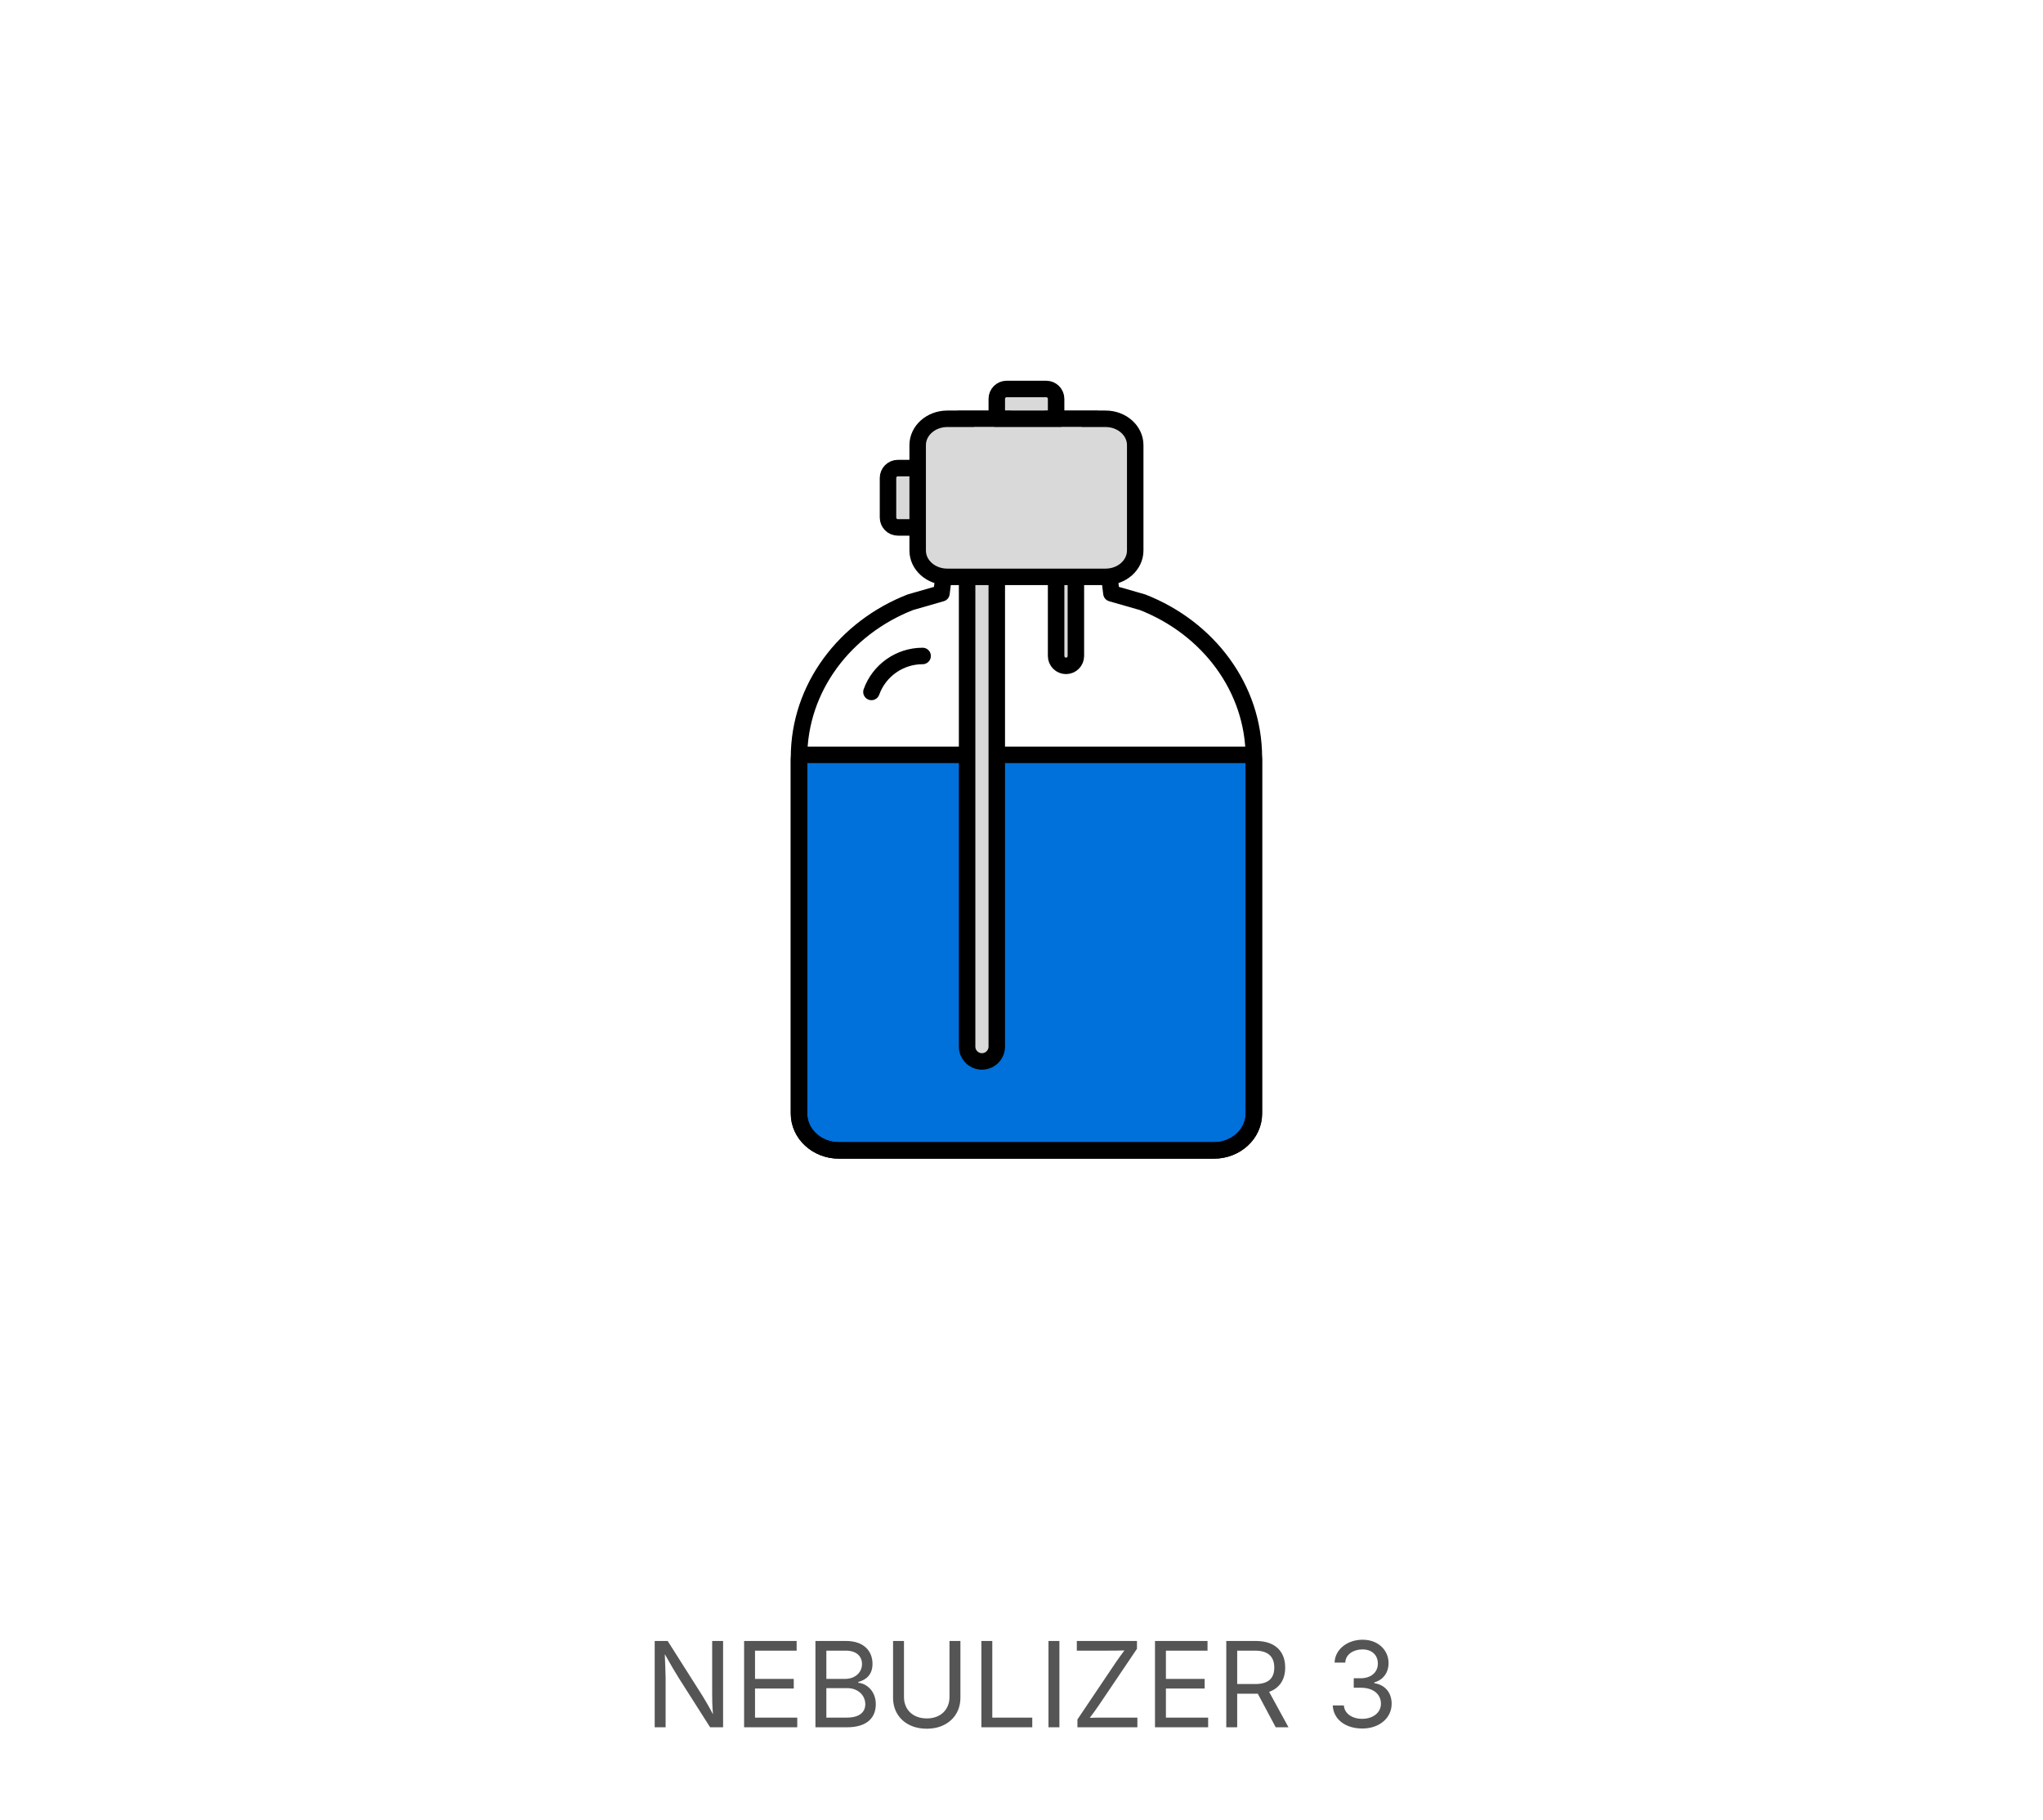
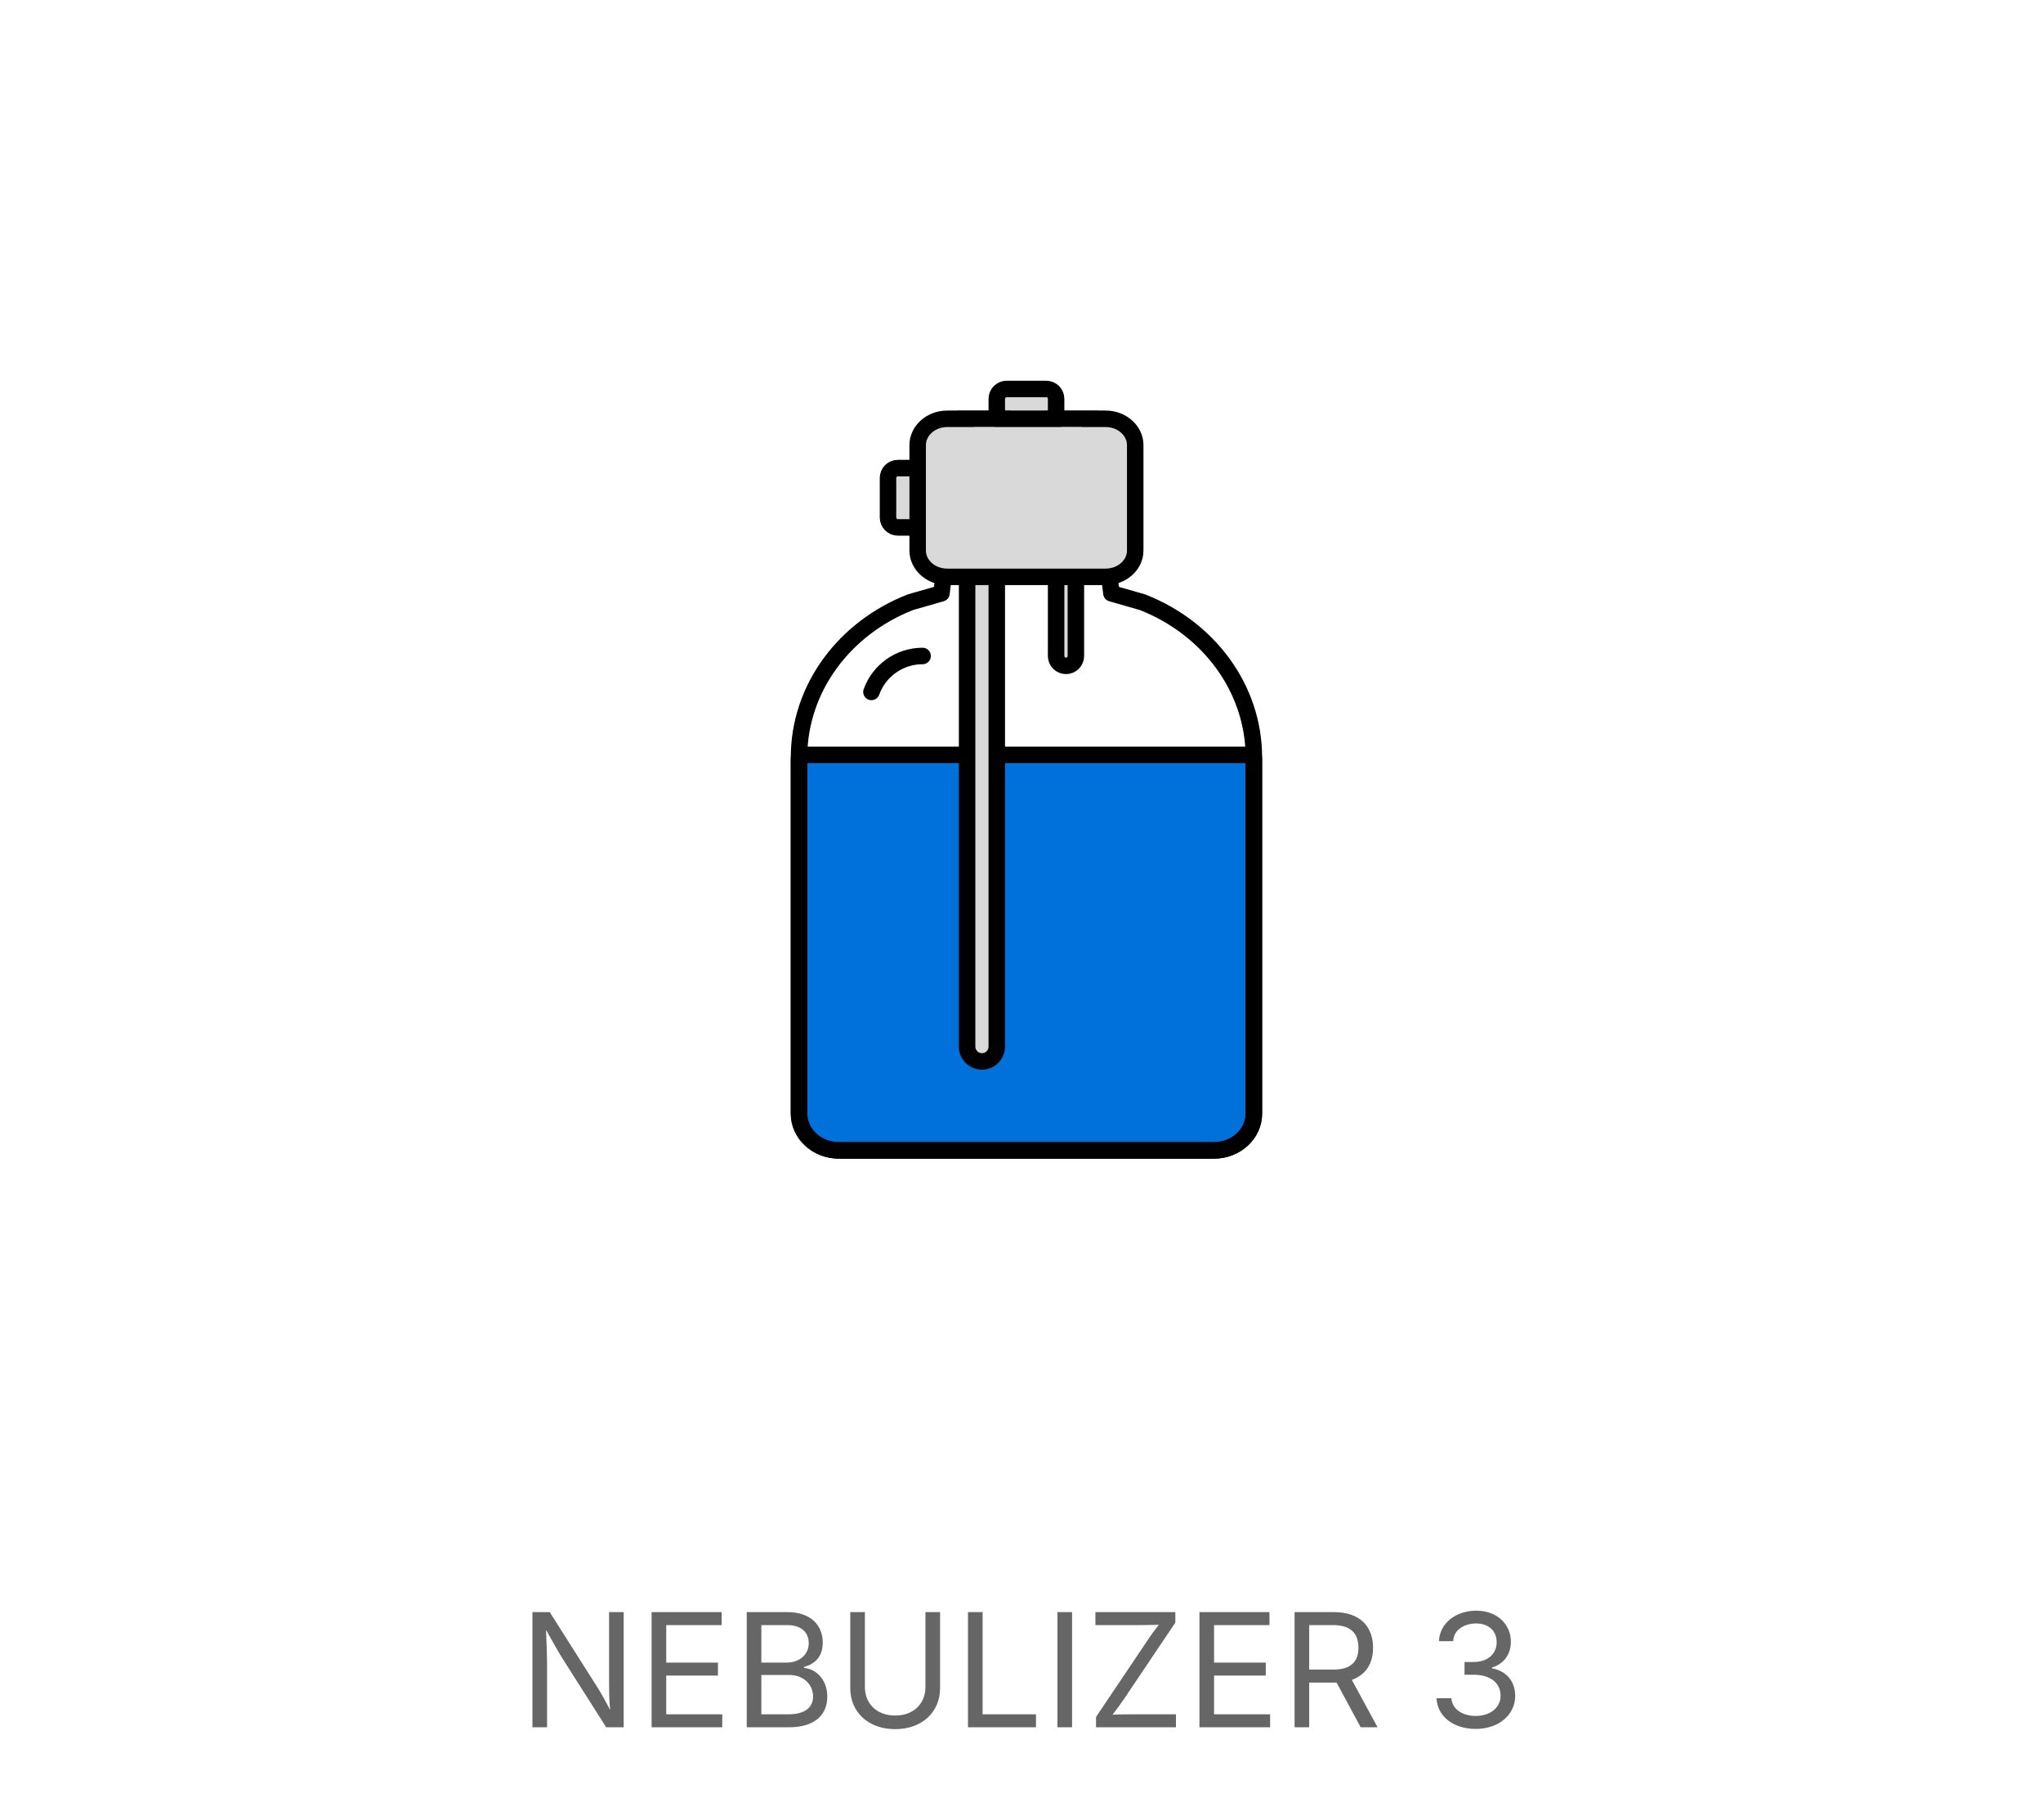
<svg xmlns="http://www.w3.org/2000/svg" width="130.25px" height="116px" overflow="hidden" viewBox="-46.75 -28 130.25 138">
  <rect id="bounding-box" x="-46.75" y="-28" width="130.25" height="116" fill="none" pointer-events="all" />
  <g id="svg_scaling_group" transform="scale(0.7499985)">
    <g transform="translate(-298 -190)">
      <path d="M309 201C309 200.448 309.448 200 310 200L315 200C315.552 200 316 200.448 316 201L316 205C316 205.552 315.552 206 315 206L310 206C309.448 206 309 205.552 309 205Z" stroke="#000000" stroke-width="1.667" stroke-miterlimit="8" fill="#D9D9D9" fill-rule="evenodd" />
      <path d="M325 192C325.552 192 326 192.448 326 193L326 198C326 198.552 325.552 199 325 199L321 199C320.448 199 320 198.552 320 198L320 193C320 192.448 320.448 192 321 192Z" stroke="#000000" stroke-width="1.667" stroke-miterlimit="8" fill="#D9D9D9" fill-rule="evenodd" />
      <path d="M0.038 0 45.962 0 46 0.467 46 36.283C46 38.336 44.192 40 41.961 40L4.039 40C1.808 40 0 38.336 0 36.283L0 0.467Z" stroke="#000000" stroke-width="1.667" stroke-linecap="round" stroke-linejoin="round" stroke-miterlimit="10" fill="#0070DA" fill-rule="evenodd" transform="matrix(-1 0 0 1 346 229)" />
      <path d="M14.737 0 31.263 0 31.593 2.663 34.739 3.566C41.357 6.154 46 12.212 46 19.274L46 55.265C46 57.328 44.192 59 41.961 59L4.039 59C1.808 59 0 57.328 0 55.265L0 19.274C0 12.212 4.643 6.154 11.261 3.566L14.407 2.663Z" stroke="#000000" stroke-width="1.667" stroke-linecap="round" stroke-linejoin="round" stroke-miterlimit="10" fill="none" fill-rule="evenodd" transform="matrix(-1 0 0 1 346 210)" />
      <path d="M0 1.5C0 0.672 0.672 -6.08717e-16 1.5 -8.11623e-16L1.5 0C2.328 -2.02906e-16 3 0.672 3 1.5L3 49.5C3 50.328 2.328 51 1.5 51L1.5 51C0.672 51 -2.02907e-16 50.328 0 49.5Z" stroke="#000000" stroke-width="1.667" stroke-miterlimit="8" fill="#D9D9D9" fill-rule="evenodd" transform="matrix(-1 0 0 1 320 209)" />
      <path d="M0 1C-1.75056e-16 0.448 0.448 0 1 0L1 0C1.552 -1.75056e-16 2 0.448 2 1L2 10C2 10.552 1.552 11 1 11L1 11C0.448 11 0 10.552 0 10Z" stroke="#000000" stroke-width="1.667" stroke-miterlimit="8" fill="#D9D9D9" fill-rule="evenodd" transform="matrix(-1 0 0 1 328 209)" />
      <path d="M17.13 0 13.417 0 13.417 0.016 8.299 0.016 8.299 0 4.586 0 4.586 0.016 2.995 0.016C1.341 0.016 0 1.209 0 2.68L0 13.336C0 14.807 1.341 16 2.995 16L19.005 16C20.659 16 22 14.807 22 13.336L22 2.68C22 1.209 20.659 0.016 19.005 0.016L17.13 0.016Z" stroke="#000000" stroke-width="1.667" stroke-miterlimit="8" fill="#D9D9D9" fill-rule="evenodd" transform="matrix(-1 0 0 1 334 195)" />
      <path d="M307.325 222.637C308.111 220.455 310.181 219 312.5 219" stroke="#000000" stroke-width="1.667" stroke-linecap="round" stroke-linejoin="round" stroke-miterlimit="10" fill="none" fill-rule="evenodd" />
    </g>
  </g>
-   <text x="18.375" y="103" text-anchor="middle" font-family="-apple-system, BlinkMacSystemFont, sans-serif" font-size="9" fill="#555555" data-labeled="true">NEBULIZER 3</text>
+   <text x="18.375" y="103" text-anchor="middle" font-family="-apple-system, BlinkMacSystemFont, sans-serif" font-size="12" fill="#666666" data-labeled="true">NEBULIZER 3</text>
</svg>
